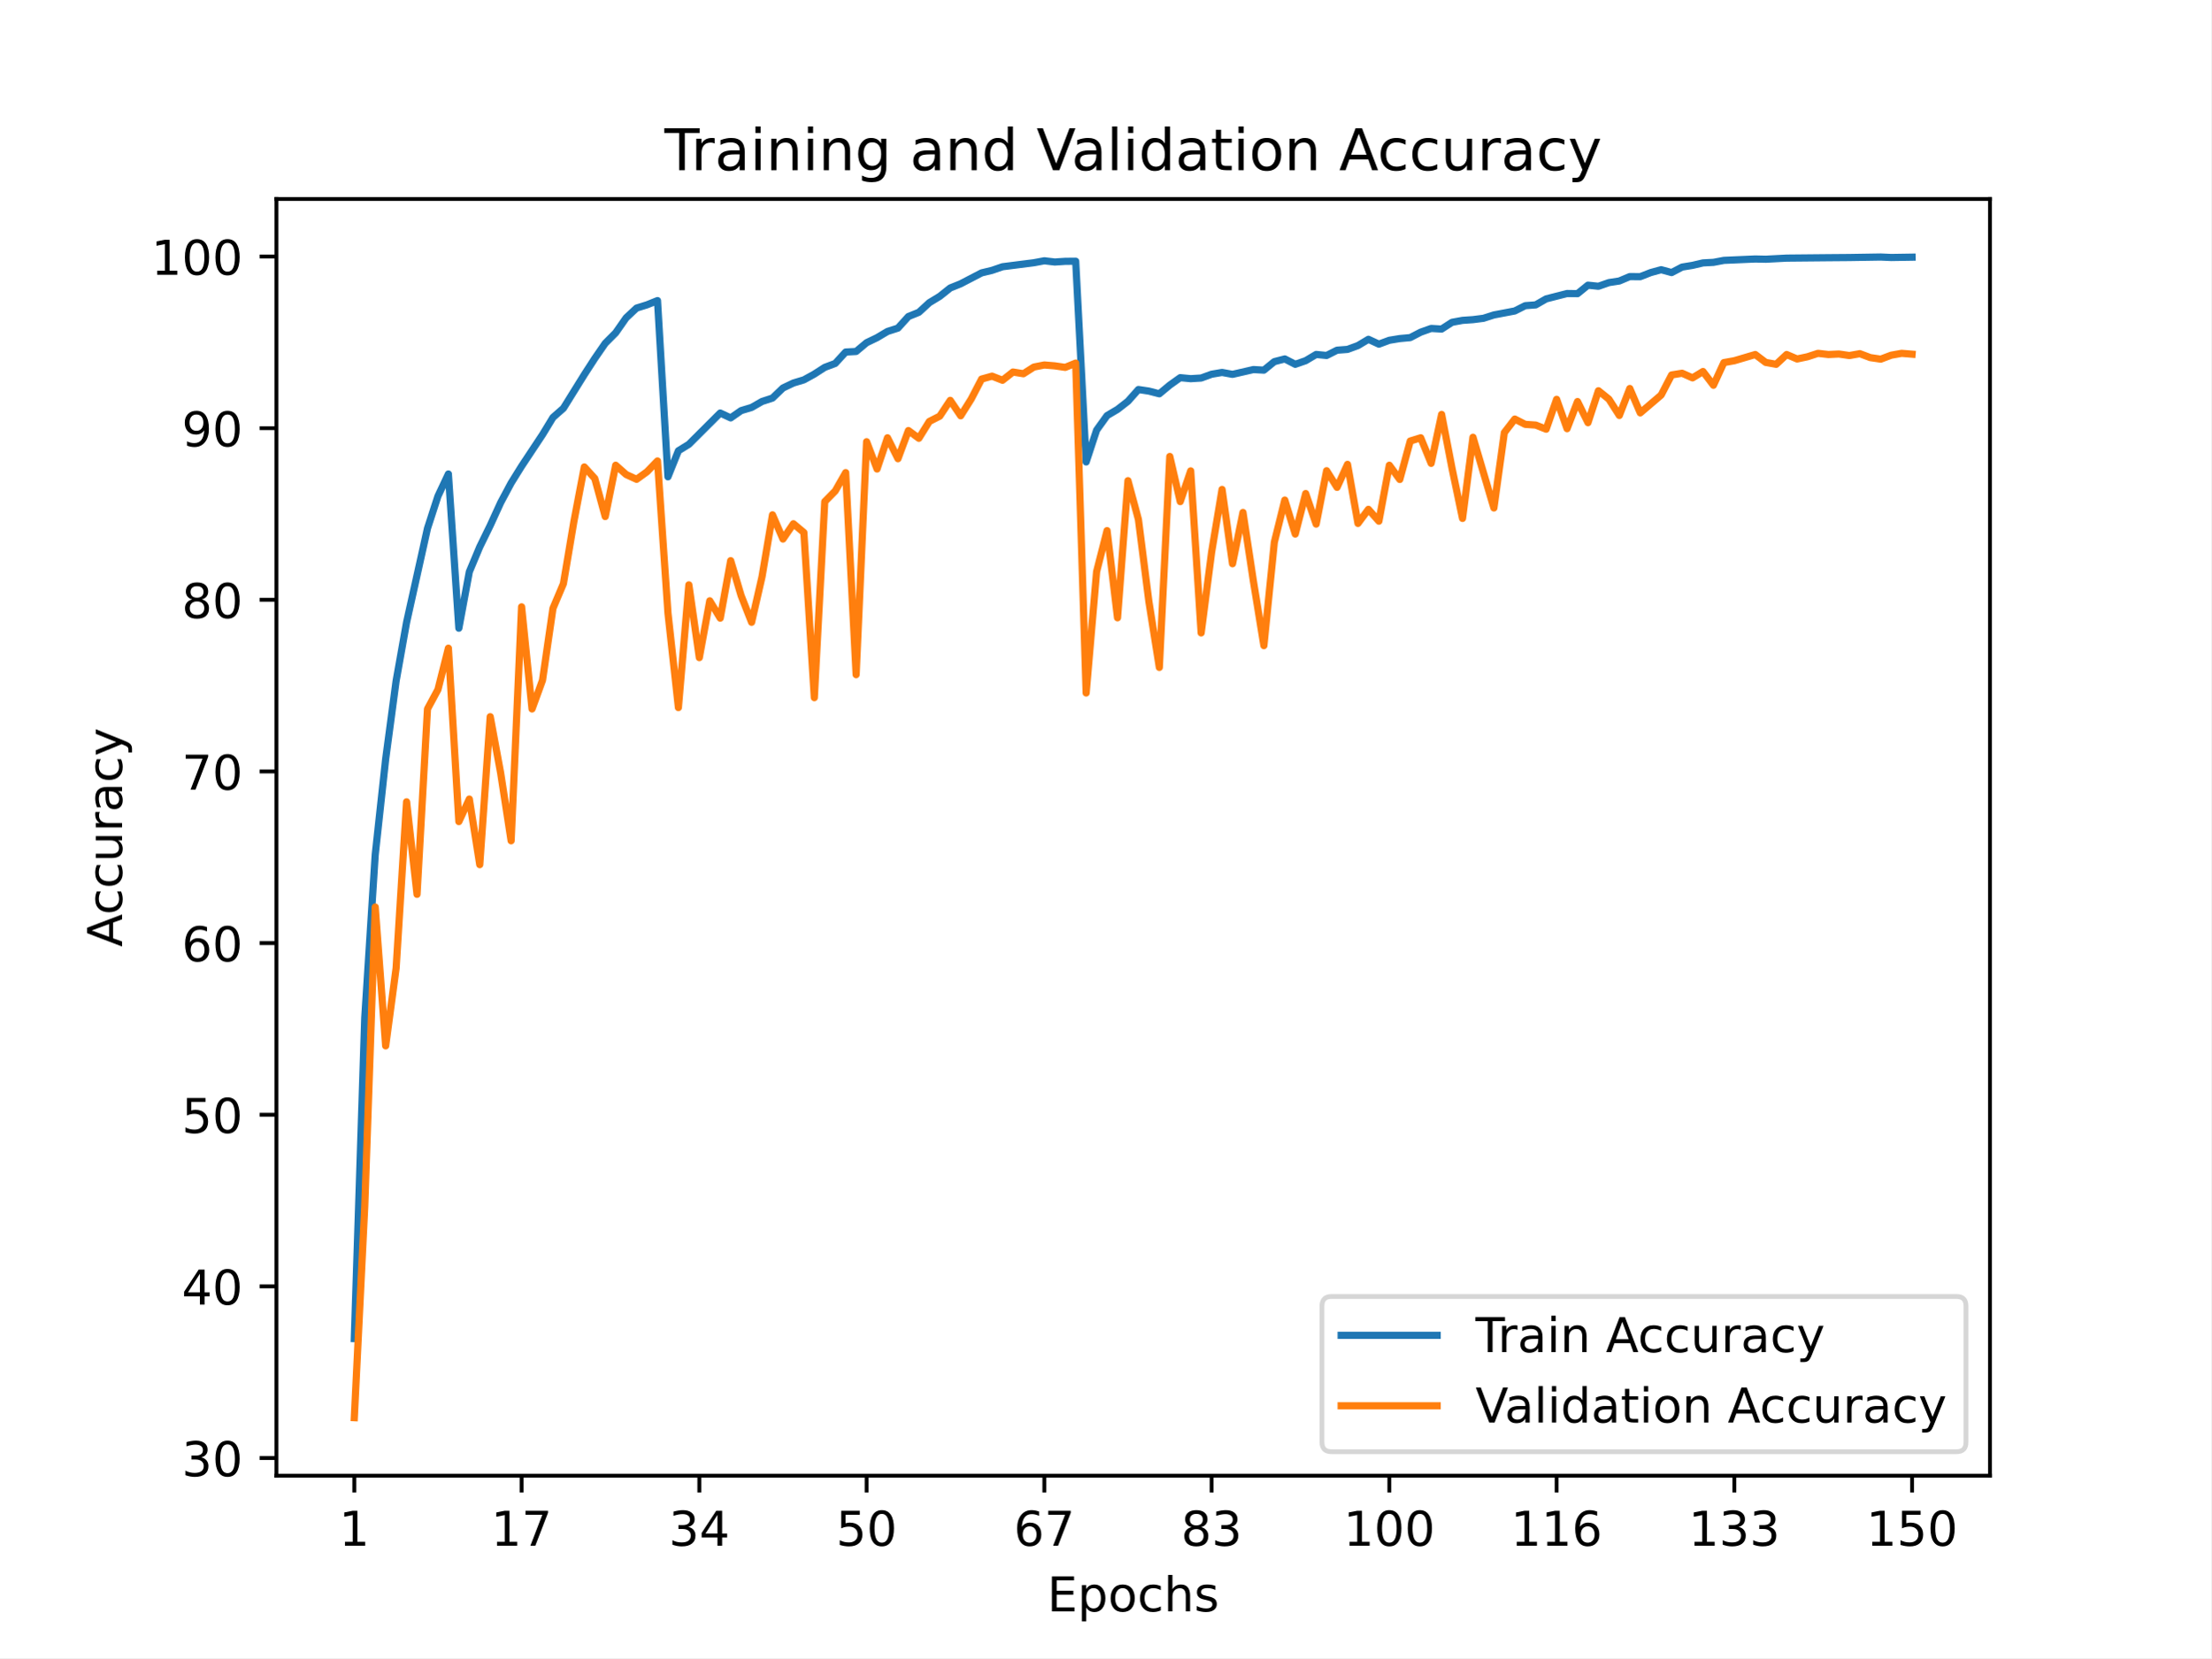
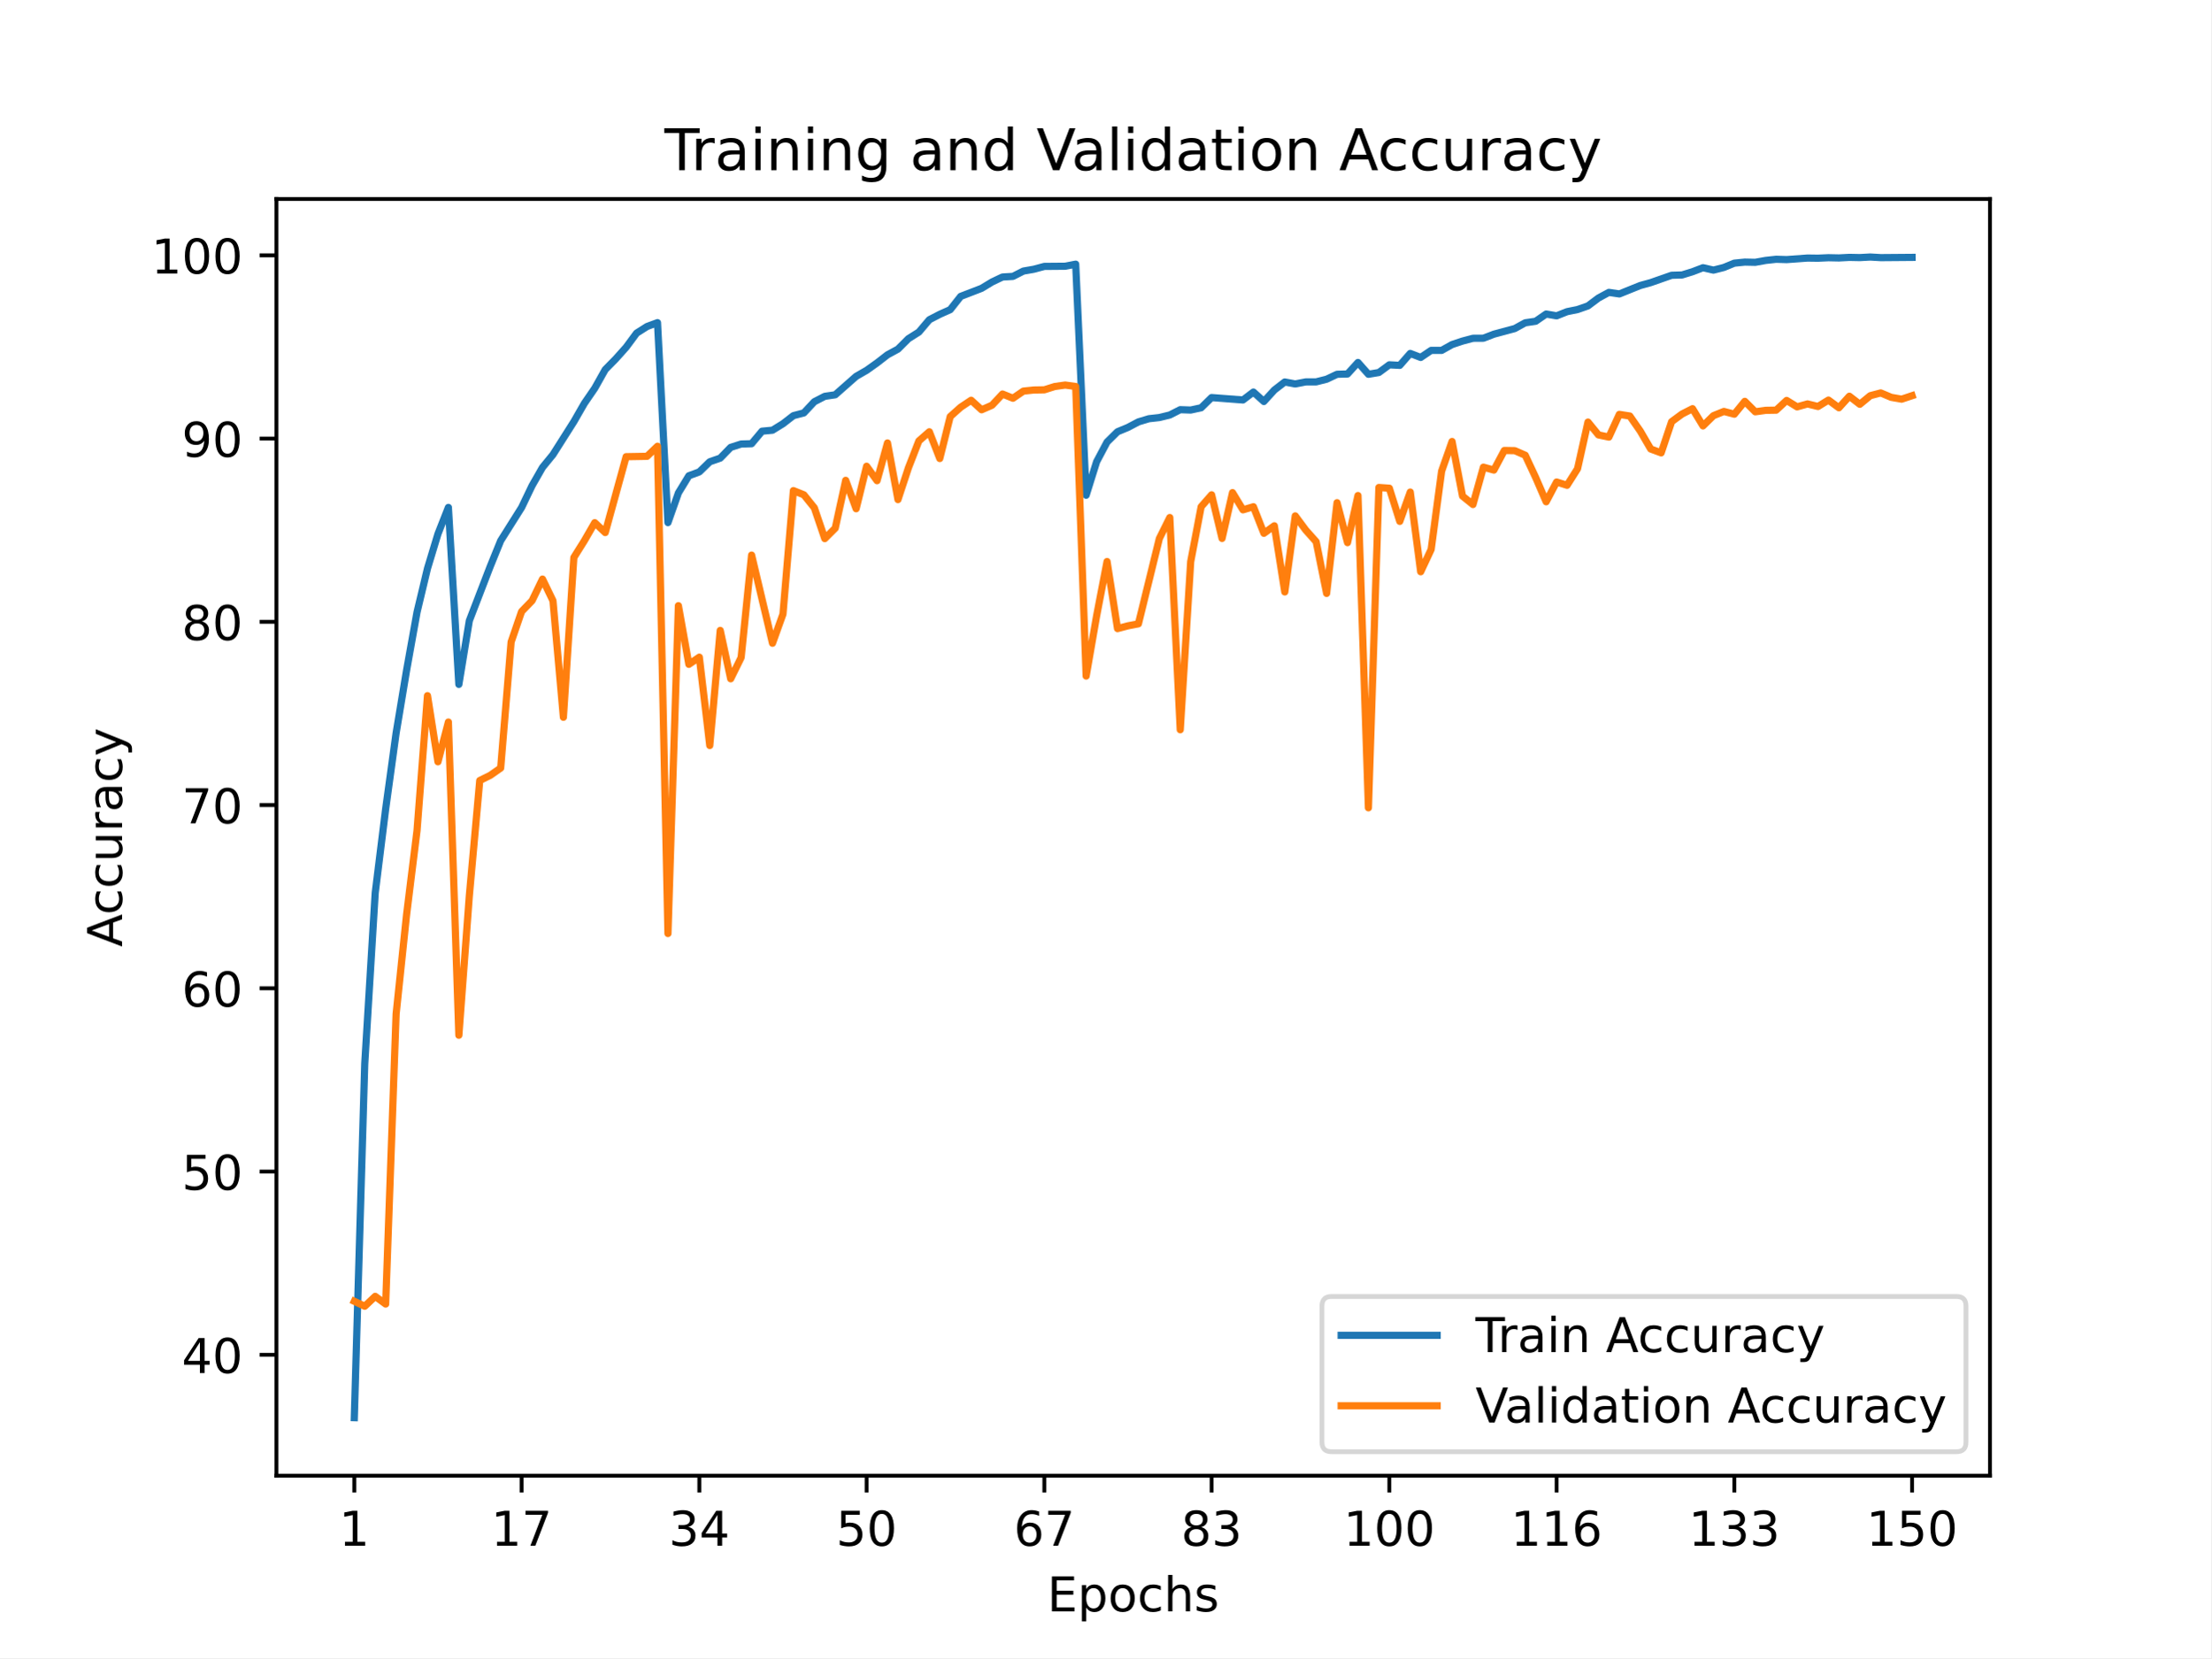
<svg xmlns="http://www.w3.org/2000/svg" xmlns:xlink="http://www.w3.org/1999/xlink" height="345.6pt" version="1.1" viewBox="0 0 460.8 345.6" width="460.8pt">
  <defs>
    <style type="text/css">*{stroke-linecap:butt;stroke-linejoin:round;}</style>
  </defs>
  <g id="figure_1">
    <g id="patch_1">
      <path d="M 0 345.6  L 460.8 345.6  L 460.8 0  L 0 0  z " style="fill:#ffffff;" />
    </g>
    <g id="axes_1">
      <g id="patch_2">
        <path d="M 57.6 307.584  L 414.72 307.584  L 414.72 41.472  L 57.6 41.472  z " style="fill:#ffffff;" />
      </g>
      <g id="matplotlib.axis_1">
        <g id="xtick_1">
          <g id="line2d_1">
            <defs>
-               <path d="M 0 0  L 0 3.5  " id="m9e049eb7f6" style="stroke:#000000;stroke-width:0.8;" />
+               <path d="M 0 0  L 0 3.5  " id="m88d2467194" style="stroke:#000000;stroke-width:0.8;" />
            </defs>
            <g>
-               <use style="stroke:#000000;stroke-width:0.8;" x="73.833" xlink:href="#m9e049eb7f6" y="307.584" />
+               <use style="stroke:#000000;stroke-width:0.8;" x="73.833" xlink:href="#m88d2467194" y="307.584" />
            </g>
          </g>
          <g id="text_1">
            <g transform="translate(70.65148 322.1824)scale(0.1 -0.1)">
              <defs>
                <path d="M 794 531  L 1825 531  L 1825 4091  L 703 3866  L 703 4441  L 1819 4666  L 2450 4666  L 2450 531  L 3481 531  L 3481 0  L 794 0  L 794 531  z " id="DejaVuSans-31" transform="scale(0.015625)" />
              </defs>
              <use xlink:href="#DejaVuSans-31" />
            </g>
          </g>
        </g>
        <g id="xtick_2">
          <g id="line2d_2">
            <g>
-               <use style="stroke:#000000;stroke-width:0.8;" x="108.695" xlink:href="#m9e049eb7f6" y="307.584" />
+               <use style="stroke:#000000;stroke-width:0.8;" x="108.695" xlink:href="#m88d2467194" y="307.584" />
            </g>
          </g>
          <g id="text_2">
            <g transform="translate(102.3325 322.1824)scale(0.1 -0.1)">
              <defs>
                <path d="M 525 4666  L 3525 4666  L 3525 4397  L 1831 0  L 1172 0  L 2766 4134  L 525 4134  L 525 4666  z " id="DejaVuSans-37" transform="scale(0.015625)" />
              </defs>
              <use xlink:href="#DejaVuSans-31" />
              <use x="63.623" xlink:href="#DejaVuSans-37" />
            </g>
          </g>
        </g>
        <g id="xtick_3">
          <g id="line2d_3">
            <g>
-               <use style="stroke:#000000;stroke-width:0.8;" x="145.736" xlink:href="#m9e049eb7f6" y="307.584" />
+               <use style="stroke:#000000;stroke-width:0.8;" x="145.736" xlink:href="#m88d2467194" y="307.584" />
            </g>
          </g>
          <g id="text_3">
            <g transform="translate(139.3736 322.1824)scale(0.1 -0.1)">
              <defs>
                <path d="M 2597 2516  Q 3050 2419 3304 2112  Q 3559 1806 3559 1356  Q 3559 666 3084 287  Q 2609 -91 1734 -91  Q 1441 -91 1130 -33  Q 819 25 488 141  L 488 750  Q 750 597 1062 519  Q 1375 441 1716 441  Q 2309 441 2620 675  Q 2931 909 2931 1356  Q 2931 1769 2642 2001  Q 2353 2234 1838 2234  L 1294 2234  L 1294 2753  L 1863 2753  Q 2328 2753 2575 2939  Q 2822 3125 2822 3475  Q 2822 3834 2567 4026  Q 2313 4219 1838 4219  Q 1578 4219 1281 4162  Q 984 4106 628 3988  L 628 4550  Q 988 4650 1302 4700  Q 1616 4750 1894 4750  Q 2613 4750 3031 4423  Q 3450 4097 3450 3541  Q 3450 3153 3228 2886  Q 3006 2619 2597 2516  z " id="DejaVuSans-33" transform="scale(0.015625)" />
                <path d="M 2419 4116  L 825 1625  L 2419 1625  L 2419 4116  z M 2253 4666  L 3047 4666  L 3047 1625  L 3713 1625  L 3713 1100  L 3047 1100  L 3047 0  L 2419 0  L 2419 1100  L 313 1100  L 313 1709  L 2253 4666  z " id="DejaVuSans-34" transform="scale(0.015625)" />
              </defs>
              <use xlink:href="#DejaVuSans-33" />
              <use x="63.623" xlink:href="#DejaVuSans-34" />
            </g>
          </g>
        </g>
        <g id="xtick_4">
          <g id="line2d_4">
            <g>
-               <use style="stroke:#000000;stroke-width:0.8;" x="180.598" xlink:href="#m9e049eb7f6" y="307.584" />
+               <use style="stroke:#000000;stroke-width:0.8;" x="180.598" xlink:href="#m88d2467194" y="307.584" />
            </g>
          </g>
          <g id="text_4">
            <g transform="translate(174.2358 322.1824)scale(0.1 -0.1)">
              <defs>
                <path d="M 691 4666  L 3169 4666  L 3169 4134  L 1269 4134  L 1269 2991  Q 1406 3038 1543 3061  Q 1681 3084 1819 3084  Q 2600 3084 3056 2656  Q 3513 2228 3513 1497  Q 3513 744 3044 326  Q 2575 -91 1722 -91  Q 1428 -91 1123 -41  Q 819 9 494 109  L 494 744  Q 775 591 1075 516  Q 1375 441 1709 441  Q 2250 441 2565 725  Q 2881 1009 2881 1497  Q 2881 1984 2565 2268  Q 2250 2553 1709 2553  Q 1456 2553 1204 2497  Q 953 2441 691 2322  L 691 4666  z " id="DejaVuSans-35" transform="scale(0.015625)" />
                <path d="M 2034 4250  Q 1547 4250 1301 3770  Q 1056 3291 1056 2328  Q 1056 1369 1301 889  Q 1547 409 2034 409  Q 2525 409 2770 889  Q 3016 1369 3016 2328  Q 3016 3291 2770 3770  Q 2525 4250 2034 4250  z M 2034 4750  Q 2819 4750 3233 4129  Q 3647 3509 3647 2328  Q 3647 1150 3233 529  Q 2819 -91 2034 -91  Q 1250 -91 836 529  Q 422 1150 422 2328  Q 422 3509 836 4129  Q 1250 4750 2034 4750  z " id="DejaVuSans-30" transform="scale(0.015625)" />
              </defs>
              <use xlink:href="#DejaVuSans-35" />
              <use x="63.623" xlink:href="#DejaVuSans-30" />
            </g>
          </g>
        </g>
        <g id="xtick_5">
          <g id="line2d_5">
            <g>
-               <use style="stroke:#000000;stroke-width:0.8;" x="217.639" xlink:href="#m9e049eb7f6" y="307.584" />
+               <use style="stroke:#000000;stroke-width:0.8;" x="217.639" xlink:href="#m88d2467194" y="307.584" />
            </g>
          </g>
          <g id="text_5">
            <g transform="translate(211.2769 322.1824)scale(0.1 -0.1)">
              <defs>
                <path d="M 2113 2584  Q 1688 2584 1439 2293  Q 1191 2003 1191 1497  Q 1191 994 1439 701  Q 1688 409 2113 409  Q 2538 409 2786 701  Q 3034 994 3034 1497  Q 3034 2003 2786 2293  Q 2538 2584 2113 2584  z M 3366 4563  L 3366 3988  Q 3128 4100 2886 4159  Q 2644 4219 2406 4219  Q 1781 4219 1451 3797  Q 1122 3375 1075 2522  Q 1259 2794 1537 2939  Q 1816 3084 2150 3084  Q 2853 3084 3261 2657  Q 3669 2231 3669 1497  Q 3669 778 3244 343  Q 2819 -91 2113 -91  Q 1303 -91 875 529  Q 447 1150 447 2328  Q 447 3434 972 4092  Q 1497 4750 2381 4750  Q 2619 4750 2861 4703  Q 3103 4656 3366 4563  z " id="DejaVuSans-36" transform="scale(0.015625)" />
              </defs>
              <use xlink:href="#DejaVuSans-36" />
              <use x="63.623" xlink:href="#DejaVuSans-37" />
            </g>
          </g>
        </g>
        <g id="xtick_6">
          <g id="line2d_6">
            <g>
-               <use style="stroke:#000000;stroke-width:0.8;" x="252.502" xlink:href="#m9e049eb7f6" y="307.584" />
+               <use style="stroke:#000000;stroke-width:0.8;" x="252.502" xlink:href="#m88d2467194" y="307.584" />
            </g>
          </g>
          <g id="text_6">
            <g transform="translate(246.1392 322.1824)scale(0.1 -0.1)">
              <defs>
                <path d="M 2034 2216  Q 1584 2216 1326 1975  Q 1069 1734 1069 1313  Q 1069 891 1326 650  Q 1584 409 2034 409  Q 2484 409 2743 651  Q 3003 894 3003 1313  Q 3003 1734 2745 1975  Q 2488 2216 2034 2216  z M 1403 2484  Q 997 2584 770 2862  Q 544 3141 544 3541  Q 544 4100 942 4425  Q 1341 4750 2034 4750  Q 2731 4750 3128 4425  Q 3525 4100 3525 3541  Q 3525 3141 3298 2862  Q 3072 2584 2669 2484  Q 3125 2378 3379 2068  Q 3634 1759 3634 1313  Q 3634 634 3220 271  Q 2806 -91 2034 -91  Q 1263 -91 848 271  Q 434 634 434 1313  Q 434 1759 690 2068  Q 947 2378 1403 2484  z M 1172 3481  Q 1172 3119 1398 2916  Q 1625 2713 2034 2713  Q 2441 2713 2670 2916  Q 2900 3119 2900 3481  Q 2900 3844 2670 4047  Q 2441 4250 2034 4250  Q 1625 4250 1398 4047  Q 1172 3844 1172 3481  z " id="DejaVuSans-38" transform="scale(0.015625)" />
              </defs>
              <use xlink:href="#DejaVuSans-38" />
              <use x="63.623" xlink:href="#DejaVuSans-33" />
            </g>
          </g>
        </g>
        <g id="xtick_7">
          <g id="line2d_7">
            <g>
-               <use style="stroke:#000000;stroke-width:0.8;" x="289.543" xlink:href="#m9e049eb7f6" y="307.584" />
+               <use style="stroke:#000000;stroke-width:0.8;" x="289.543" xlink:href="#m88d2467194" y="307.584" />
            </g>
          </g>
          <g id="text_7">
            <g transform="translate(279.999 322.1824)scale(0.1 -0.1)">
              <use xlink:href="#DejaVuSans-31" />
              <use x="63.623" xlink:href="#DejaVuSans-30" />
              <use x="127.246" xlink:href="#DejaVuSans-30" />
            </g>
          </g>
        </g>
        <g id="xtick_8">
          <g id="line2d_8">
            <g>
-               <use style="stroke:#000000;stroke-width:0.8;" x="324.405" xlink:href="#m9e049eb7f6" y="307.584" />
+               <use style="stroke:#000000;stroke-width:0.8;" x="324.405" xlink:href="#m88d2467194" y="307.584" />
            </g>
          </g>
          <g id="text_8">
            <g transform="translate(314.8613 322.1824)scale(0.1 -0.1)">
              <use xlink:href="#DejaVuSans-31" />
              <use x="63.623" xlink:href="#DejaVuSans-31" />
              <use x="127.246" xlink:href="#DejaVuSans-36" />
            </g>
          </g>
        </g>
        <g id="xtick_9">
          <g id="line2d_9">
            <g>
-               <use style="stroke:#000000;stroke-width:0.8;" x="361.446" xlink:href="#m9e049eb7f6" y="307.584" />
+               <use style="stroke:#000000;stroke-width:0.8;" x="361.446" xlink:href="#m88d2467194" y="307.584" />
            </g>
          </g>
          <g id="text_9">
            <g transform="translate(351.9024 322.1824)scale(0.1 -0.1)">
              <use xlink:href="#DejaVuSans-31" />
              <use x="63.623" xlink:href="#DejaVuSans-33" />
              <use x="127.246" xlink:href="#DejaVuSans-33" />
            </g>
          </g>
        </g>
        <g id="xtick_10">
          <g id="line2d_10">
            <g>
-               <use style="stroke:#000000;stroke-width:0.8;" x="398.487" xlink:href="#m9e049eb7f6" y="307.584" />
+               <use style="stroke:#000000;stroke-width:0.8;" x="398.487" xlink:href="#m88d2467194" y="307.584" />
            </g>
          </g>
          <g id="text_10">
            <g transform="translate(388.9435 322.1824)scale(0.1 -0.1)">
              <use xlink:href="#DejaVuSans-31" />
              <use x="63.623" xlink:href="#DejaVuSans-35" />
              <use x="127.246" xlink:href="#DejaVuSans-30" />
            </g>
          </g>
        </g>
        <g id="text_11">
          <g transform="translate(218.2444 335.8606)scale(0.1 -0.1)">
            <defs>
              <path d="M 628 4666  L 3578 4666  L 3578 4134  L 1259 4134  L 1259 2753  L 3481 2753  L 3481 2222  L 1259 2222  L 1259 531  L 3634 531  L 3634 0  L 628 0  L 628 4666  z " id="DejaVuSans-45" transform="scale(0.015625)" />
              <path d="M 1159 525  L 1159 -1331  L 581 -1331  L 581 3500  L 1159 3500  L 1159 2969  Q 1341 3281 1617 3432  Q 1894 3584 2278 3584  Q 2916 3584 3314 3078  Q 3713 2572 3713 1747  Q 3713 922 3314 415  Q 2916 -91 2278 -91  Q 1894 -91 1617 61  Q 1341 213 1159 525  z M 3116 1747  Q 3116 2381 2855 2742  Q 2594 3103 2138 3103  Q 1681 3103 1420 2742  Q 1159 2381 1159 1747  Q 1159 1113 1420 752  Q 1681 391 2138 391  Q 2594 391 2855 752  Q 3116 1113 3116 1747  z " id="DejaVuSans-70" transform="scale(0.015625)" />
              <path d="M 1959 3097  Q 1497 3097 1228 2736  Q 959 2375 959 1747  Q 959 1119 1226 758  Q 1494 397 1959 397  Q 2419 397 2687 759  Q 2956 1122 2956 1747  Q 2956 2369 2687 2733  Q 2419 3097 1959 3097  z M 1959 3584  Q 2709 3584 3137 3096  Q 3566 2609 3566 1747  Q 3566 888 3137 398  Q 2709 -91 1959 -91  Q 1206 -91 779 398  Q 353 888 353 1747  Q 353 2609 779 3096  Q 1206 3584 1959 3584  z " id="DejaVuSans-6f" transform="scale(0.015625)" />
              <path d="M 3122 3366  L 3122 2828  Q 2878 2963 2633 3030  Q 2388 3097 2138 3097  Q 1578 3097 1268 2742  Q 959 2388 959 1747  Q 959 1106 1268 751  Q 1578 397 2138 397  Q 2388 397 2633 464  Q 2878 531 3122 666  L 3122 134  Q 2881 22 2623 -34  Q 2366 -91 2075 -91  Q 1284 -91 818 406  Q 353 903 353 1747  Q 353 2603 823 3093  Q 1294 3584 2113 3584  Q 2378 3584 2631 3529  Q 2884 3475 3122 3366  z " id="DejaVuSans-63" transform="scale(0.015625)" />
              <path d="M 3513 2113  L 3513 0  L 2938 0  L 2938 2094  Q 2938 2591 2744 2837  Q 2550 3084 2163 3084  Q 1697 3084 1428 2787  Q 1159 2491 1159 1978  L 1159 0  L 581 0  L 581 4863  L 1159 4863  L 1159 2956  Q 1366 3272 1645 3428  Q 1925 3584 2291 3584  Q 2894 3584 3203 3211  Q 3513 2838 3513 2113  z " id="DejaVuSans-68" transform="scale(0.015625)" />
              <path d="M 2834 3397  L 2834 2853  Q 2591 2978 2328 3040  Q 2066 3103 1784 3103  Q 1356 3103 1142 2972  Q 928 2841 928 2578  Q 928 2378 1081 2264  Q 1234 2150 1697 2047  L 1894 2003  Q 2506 1872 2764 1633  Q 3022 1394 3022 966  Q 3022 478 2636 193  Q 2250 -91 1575 -91  Q 1294 -91 989 -36  Q 684 19 347 128  L 347 722  Q 666 556 975 473  Q 1284 391 1588 391  Q 1994 391 2212 530  Q 2431 669 2431 922  Q 2431 1156 2273 1281  Q 2116 1406 1581 1522  L 1381 1569  Q 847 1681 609 1914  Q 372 2147 372 2553  Q 372 3047 722 3315  Q 1072 3584 1716 3584  Q 2034 3584 2315 3537  Q 2597 3491 2834 3397  z " id="DejaVuSans-73" transform="scale(0.015625)" />
            </defs>
            <use xlink:href="#DejaVuSans-45" />
            <use x="63.184" xlink:href="#DejaVuSans-70" />
            <use x="126.66" xlink:href="#DejaVuSans-6f" />
            <use x="187.842" xlink:href="#DejaVuSans-63" />
            <use x="242.822" xlink:href="#DejaVuSans-68" />
            <use x="306.201" xlink:href="#DejaVuSans-73" />
          </g>
        </g>
      </g>
      <g id="matplotlib.axis_2">
        <g id="ytick_1">
          <g id="line2d_11">
            <defs>
-               <path d="M 0 0  L -3.5 0  " id="m54f99edd2b" style="stroke:#000000;stroke-width:0.8;" />
+               <path d="M 0 0  L -3.5 0  " id="m0a72d7c6e8" style="stroke:#000000;stroke-width:0.8;" />
            </defs>
            <g>
-               <use style="stroke:#000000;stroke-width:0.8;" x="57.6" xlink:href="#m54f99edd2b" y="303.895" />
+               <use style="stroke:#000000;stroke-width:0.8;" x="57.6" xlink:href="#m0a72d7c6e8" y="282.387" />
            </g>
          </g>
          <g id="text_12">
-             <g transform="translate(37.875 307.6947)scale(0.1 -0.1)">
-               <use xlink:href="#DejaVuSans-33" />
+             <g transform="translate(37.875 286.1859)scale(0.1 -0.1)">
+               <use xlink:href="#DejaVuSans-34" />
              <use x="63.623" xlink:href="#DejaVuSans-30" />
            </g>
          </g>
        </g>
        <g id="ytick_2">
          <g id="line2d_12">
            <g>
-               <use style="stroke:#000000;stroke-width:0.8;" x="57.6" xlink:href="#m54f99edd2b" y="268.119" />
+               <use style="stroke:#000000;stroke-width:0.8;" x="57.6" xlink:href="#m0a72d7c6e8" y="244.19" />
            </g>
          </g>
          <g id="text_13">
-             <g transform="translate(37.875 271.9183)scale(0.1 -0.1)">
-               <use xlink:href="#DejaVuSans-34" />
+             <g transform="translate(37.875 247.9896)scale(0.1 -0.1)">
+               <use xlink:href="#DejaVuSans-35" />
              <use x="63.623" xlink:href="#DejaVuSans-30" />
            </g>
          </g>
        </g>
        <g id="ytick_3">
          <g id="line2d_13">
            <g>
-               <use style="stroke:#000000;stroke-width:0.8;" x="57.6" xlink:href="#m54f99edd2b" y="232.343" />
+               <use style="stroke:#000000;stroke-width:0.8;" x="57.6" xlink:href="#m0a72d7c6e8" y="205.994" />
            </g>
          </g>
          <g id="text_14">
-             <g transform="translate(37.875 236.1419)scale(0.1 -0.1)">
-               <use xlink:href="#DejaVuSans-35" />
+             <g transform="translate(37.875 209.7933)scale(0.1 -0.1)">
+               <use xlink:href="#DejaVuSans-36" />
              <use x="63.623" xlink:href="#DejaVuSans-30" />
            </g>
          </g>
        </g>
        <g id="ytick_4">
          <g id="line2d_14">
            <g>
-               <use style="stroke:#000000;stroke-width:0.8;" x="57.6" xlink:href="#m54f99edd2b" y="196.566" />
+               <use style="stroke:#000000;stroke-width:0.8;" x="57.6" xlink:href="#m0a72d7c6e8" y="167.798" />
            </g>
          </g>
          <g id="text_15">
-             <g transform="translate(37.875 200.3655)scale(0.1 -0.1)">
-               <use xlink:href="#DejaVuSans-36" />
+             <g transform="translate(37.875 171.597)scale(0.1 -0.1)">
+               <use xlink:href="#DejaVuSans-37" />
              <use x="63.623" xlink:href="#DejaVuSans-30" />
            </g>
          </g>
        </g>
        <g id="ytick_5">
          <g id="line2d_15">
            <g>
-               <use style="stroke:#000000;stroke-width:0.8;" x="57.6" xlink:href="#m54f99edd2b" y="160.79" />
+               <use style="stroke:#000000;stroke-width:0.8;" x="57.6" xlink:href="#m0a72d7c6e8" y="129.602" />
            </g>
          </g>
          <g id="text_16">
-             <g transform="translate(37.875 164.5891)scale(0.1 -0.1)">
-               <use xlink:href="#DejaVuSans-37" />
+             <g transform="translate(37.875 133.4007)scale(0.1 -0.1)">
+               <use xlink:href="#DejaVuSans-38" />
              <use x="63.623" xlink:href="#DejaVuSans-30" />
            </g>
          </g>
        </g>
        <g id="ytick_6">
          <g id="line2d_16">
            <g>
-               <use style="stroke:#000000;stroke-width:0.8;" x="57.6" xlink:href="#m54f99edd2b" y="125.013" />
+               <use style="stroke:#000000;stroke-width:0.8;" x="57.6" xlink:href="#m0a72d7c6e8" y="91.405" />
            </g>
          </g>
          <g id="text_17">
-             <g transform="translate(37.875 128.8127)scale(0.1 -0.1)">
-               <use xlink:href="#DejaVuSans-38" />
+             <g transform="translate(37.875 95.20446)scale(0.1 -0.1)">
+               <defs>
+                 <path d="M 703 97  L 703 672  Q 941 559 1184 500  Q 1428 441 1663 441  Q 2288 441 2617 861  Q 2947 1281 2994 2138  Q 2813 1869 2534 1725  Q 2256 1581 1919 1581  Q 1219 1581 811 2004  Q 403 2428 403 3163  Q 403 3881 828 4315  Q 1253 4750 1959 4750  Q 2769 4750 3195 4129  Q 3622 3509 3622 2328  Q 3622 1225 3098 567  Q 2575 -91 1691 -91  Q 1453 -91 1209 -44  Q 966 3 703 97  z M 1959 2075  Q 2384 2075 2632 2365  Q 2881 2656 2881 3163  Q 2881 3666 2632 3958  Q 2384 4250 1959 4250  Q 1534 4250 1286 3958  Q 1038 3666 1038 3163  Q 1038 2656 1286 2365  Q 1534 2075 1959 2075  z " id="DejaVuSans-39" transform="scale(0.015625)" />
+               </defs>
+               <use xlink:href="#DejaVuSans-39" />
              <use x="63.623" xlink:href="#DejaVuSans-30" />
            </g>
          </g>
        </g>
        <g id="ytick_7">
          <g id="line2d_17">
            <g>
-               <use style="stroke:#000000;stroke-width:0.8;" x="57.6" xlink:href="#m54f99edd2b" y="89.237" />
+               <use style="stroke:#000000;stroke-width:0.8;" x="57.6" xlink:href="#m0a72d7c6e8" y="53.209" />
            </g>
          </g>
          <g id="text_18">
-             <g transform="translate(37.875 93.03629)scale(0.1 -0.1)">
-               <defs>
-                 <path d="M 703 97  L 703 672  Q 941 559 1184 500  Q 1428 441 1663 441  Q 2288 441 2617 861  Q 2947 1281 2994 2138  Q 2813 1869 2534 1725  Q 2256 1581 1919 1581  Q 1219 1581 811 2004  Q 403 2428 403 3163  Q 403 3881 828 4315  Q 1253 4750 1959 4750  Q 2769 4750 3195 4129  Q 3622 3509 3622 2328  Q 3622 1225 3098 567  Q 2575 -91 1691 -91  Q 1453 -91 1209 -44  Q 966 3 703 97  z M 1959 2075  Q 2384 2075 2632 2365  Q 2881 2656 2881 3163  Q 2881 3666 2632 3958  Q 2384 4250 1959 4250  Q 1534 4250 1286 3958  Q 1038 3666 1038 3163  Q 1038 2656 1286 2365  Q 1534 2075 1959 2075  z " id="DejaVuSans-39" transform="scale(0.015625)" />
-               </defs>
-               <use xlink:href="#DejaVuSans-39" />
-               <use x="63.623" xlink:href="#DejaVuSans-30" />
-             </g>
-           </g>
-         </g>
-         <g id="ytick_8">
-           <g id="line2d_18">
-             <g>
-               <use style="stroke:#000000;stroke-width:0.8;" x="57.6" xlink:href="#m54f99edd2b" y="53.461" />
-             </g>
-           </g>
-           <g id="text_19">
-             <g transform="translate(31.5125 57.25989)scale(0.1 -0.1)">
+             <g transform="translate(31.5125 57.00817)scale(0.1 -0.1)">
              <use xlink:href="#DejaVuSans-31" />
              <use x="63.623" xlink:href="#DejaVuSans-30" />
              <use x="127.246" xlink:href="#DejaVuSans-30" />
            </g>
          </g>
        </g>
-         <g id="text_20">
+         <g id="text_19">
          <g transform="translate(25.43281 197.3561)rotate(-90)scale(0.1 -0.1)">
            <defs>
              <path d="M 2188 4044  L 1331 1722  L 3047 1722  L 2188 4044  z M 1831 4666  L 2547 4666  L 4325 0  L 3669 0  L 3244 1197  L 1141 1197  L 716 0  L 50 0  L 1831 4666  z " id="DejaVuSans-41" transform="scale(0.015625)" />
              <path d="M 544 1381  L 544 3500  L 1119 3500  L 1119 1403  Q 1119 906 1312 657  Q 1506 409 1894 409  Q 2359 409 2629 706  Q 2900 1003 2900 1516  L 2900 3500  L 3475 3500  L 3475 0  L 2900 0  L 2900 538  Q 2691 219 2414 64  Q 2138 -91 1772 -91  Q 1169 -91 856 284  Q 544 659 544 1381  z M 1991 3584  L 1991 3584  z " id="DejaVuSans-75" transform="scale(0.015625)" />
              <path d="M 2631 2963  Q 2534 3019 2420 3045  Q 2306 3072 2169 3072  Q 1681 3072 1420 2755  Q 1159 2438 1159 1844  L 1159 0  L 581 0  L 581 3500  L 1159 3500  L 1159 2956  Q 1341 3275 1631 3429  Q 1922 3584 2338 3584  Q 2397 3584 2469 3576  Q 2541 3569 2628 3553  L 2631 2963  z " id="DejaVuSans-72" transform="scale(0.015625)" />
              <path d="M 2194 1759  Q 1497 1759 1228 1600  Q 959 1441 959 1056  Q 959 750 1161 570  Q 1363 391 1709 391  Q 2188 391 2477 730  Q 2766 1069 2766 1631  L 2766 1759  L 2194 1759  z M 3341 1997  L 3341 0  L 2766 0  L 2766 531  Q 2569 213 2275 61  Q 1981 -91 1556 -91  Q 1019 -91 701 211  Q 384 513 384 1019  Q 384 1609 779 1909  Q 1175 2209 1959 2209  L 2766 2209  L 2766 2266  Q 2766 2663 2505 2880  Q 2244 3097 1772 3097  Q 1472 3097 1187 3025  Q 903 2953 641 2809  L 641 3341  Q 956 3463 1253 3523  Q 1550 3584 1831 3584  Q 2591 3584 2966 3190  Q 3341 2797 3341 1997  z " id="DejaVuSans-61" transform="scale(0.015625)" />
              <path d="M 2059 -325  Q 1816 -950 1584 -1140  Q 1353 -1331 966 -1331  L 506 -1331  L 506 -850  L 844 -850  Q 1081 -850 1212 -737  Q 1344 -625 1503 -206  L 1606 56  L 191 3500  L 800 3500  L 1894 763  L 2988 3500  L 3597 3500  L 2059 -325  z " id="DejaVuSans-79" transform="scale(0.015625)" />
            </defs>
            <use xlink:href="#DejaVuSans-41" />
            <use x="66.658" xlink:href="#DejaVuSans-63" />
            <use x="121.639" xlink:href="#DejaVuSans-63" />
            <use x="176.619" xlink:href="#DejaVuSans-75" />
            <use x="239.998" xlink:href="#DejaVuSans-72" />
            <use x="281.111" xlink:href="#DejaVuSans-61" />
            <use x="342.391" xlink:href="#DejaVuSans-63" />
            <use x="397.371" xlink:href="#DejaVuSans-79" />
          </g>
        </g>
      </g>
+       <g id="line2d_18">
+         <path clip-path="url(#pb7877d615f)" d="M 73.833 295.488  L 76.012 221.693  L 78.191 186.086  L 80.369 168.592  L 82.548 152.787  L 84.727 139.708  L 86.906 127.585  L 89.085 118.479  L 91.264 111.29  L 93.443 105.759  L 95.622 142.642  L 97.801 129.38  L 102.158 118.066  L 104.337 112.703  L 108.695 105.782  L 110.874 101.237  L 113.053 97.425  L 115.232 94.759  L 119.589 87.891  L 121.768 84.094  L 123.947 80.917  L 126.126 77.036  L 128.305 74.82  L 130.484 72.383  L 132.663 69.435  L 134.842 68.052  L 137.021 67.242  L 139.199 108.922  L 141.378 102.742  L 143.557 99.159  L 145.736 98.357  L 147.915 96.241  L 150.094 95.485  L 152.273 93.246  L 154.452 92.543  L 156.631 92.475  L 158.809 89.87  L 160.988 89.663  L 163.167 88.319  L 165.346 86.631  L 167.525 86.058  L 169.704 83.728  L 171.883 82.605  L 174.062 82.284  L 178.419 78.441  L 180.598 77.189  L 182.777 75.638  L 184.956 73.95  L 187.135 72.765  L 189.314 70.588  L 191.493 69.213  L 193.672 66.639  L 195.851 65.508  L 198.029 64.538  L 200.208 61.773  L 204.566 60.092  L 206.745 58.77  L 208.924 57.731  L 211.103 57.602  L 213.282 56.494  L 215.461 56.112  L 217.639 55.524  L 221.997 55.485  L 224.176 55.058  L 226.355 103.216  L 228.534 96.241  L 230.713 92.131  L 232.892 89.984  L 235.071 89.083  L 237.249 87.929  L 239.428 87.272  L 241.607 87.028  L 243.786 86.493  L 245.965 85.386  L 248.144 85.462  L 250.323 84.988  L 252.502 82.857  L 259.038 83.361  L 261.217 81.711  L 263.396 83.682  L 265.575 81.291  L 267.754 79.61  L 269.933 80.023  L 272.112 79.595  L 274.291 79.587  L 276.469 79.037  L 278.648 78.006  L 280.827 77.945  L 283.006 75.546  L 285.185 78.006  L 287.364 77.639  L 289.543 76.035  L 291.722 76.15  L 293.901 73.659  L 296.079 74.5  L 298.258 73.025  L 300.437 73.033  L 302.616 71.811  L 304.795 71.085  L 306.974 70.504  L 309.153 70.489  L 311.332 69.649  L 315.689 68.472  L 317.868 67.273  L 320.047 66.952  L 322.226 65.447  L 324.405 65.821  L 326.584 64.958  L 328.763 64.515  L 330.942 63.751  L 333.121 62.116  L 335.299 60.932  L 337.478 61.261  L 341.836 59.504  L 344.015 58.9  L 348.373 57.372  L 350.552 57.304  L 352.731 56.631  L 354.909 55.791  L 357.088 56.295  L 359.267 55.738  L 361.446 54.844  L 363.625 54.622  L 365.804 54.668  L 367.983 54.271  L 370.162 54.034  L 372.341 54.103  L 376.698 53.782  L 378.877 53.812  L 381.056 53.713  L 383.235 53.759  L 385.414 53.644  L 387.593 53.69  L 389.772 53.568  L 391.951 53.698  L 398.487 53.644  L 398.487 53.644  " style="fill:none;stroke:#1f77b4;stroke-linecap:square;stroke-width:1.5;" />
+       </g>
      <g id="line2d_19">
-         <path clip-path="url(#p409e86de86)" d="M 73.833 279.009  L 76.012 212.15  L 78.191 178.141  L 80.369 158.2  L 82.548 141.921  L 84.727 129.707  L 89.085 110.123  L 91.264 103.412  L 93.443 98.789  L 95.622 130.931  L 97.801 119.189  L 99.979 113.98  L 102.158 109.522  L 104.337 104.757  L 106.516 100.678  L 108.695 97.172  L 113.053 90.597  L 115.232 87.012  L 117.411 85.094  L 121.768 78.082  L 123.947 74.712  L 126.126 71.556  L 128.305 69.367  L 130.484 66.247  L 132.663 64.208  L 134.842 63.528  L 137.021 62.648  L 139.199 99.376  L 141.378 93.952  L 143.557 92.607  L 150.094 86.082  L 152.273 87.098  L 154.452 85.581  L 156.631 84.922  L 158.809 83.677  L 160.988 82.962  L 163.167 80.865  L 165.346 79.828  L 167.525 79.17  L 169.704 77.968  L 171.883 76.565  L 174.062 75.749  L 176.241 73.367  L 178.419 73.252  L 180.598 71.428  L 182.777 70.376  L 184.956 69.081  L 187.135 68.379  L 189.314 65.968  L 191.493 65.088  L 193.672 63.085  L 195.851 61.761  L 198.029 60.022  L 200.208 59.142  L 204.566 56.874  L 206.745 56.344  L 208.924 55.593  L 215.461 54.756  L 217.639 54.348  L 219.818 54.606  L 221.997 54.462  L 224.176 54.441  L 226.355 96.285  L 228.534 89.652  L 230.713 86.618  L 232.892 85.33  L 235.071 83.634  L 237.249 81.18  L 239.428 81.509  L 241.607 82.075  L 243.786 80.264  L 245.965 78.712  L 248.144 78.926  L 250.323 78.79  L 252.502 77.996  L 254.681 77.624  L 256.859 78.025  L 261.217 77.023  L 263.396 77.145  L 265.575 75.37  L 267.754 74.805  L 269.933 75.928  L 272.112 75.17  L 274.291 73.875  L 276.469 74.089  L 278.648 72.987  L 280.827 72.823  L 283.006 72.021  L 285.185 70.719  L 287.364 71.728  L 289.543 70.92  L 291.722 70.562  L 293.901 70.361  L 296.079 69.231  L 298.258 68.451  L 300.437 68.58  L 302.616 67.17  L 304.795 66.769  L 306.974 66.619  L 309.153 66.34  L 311.332 65.639  L 315.689 64.809  L 317.868 63.707  L 320.047 63.542  L 322.226 62.29  L 326.584 61.174  L 328.763 61.203  L 330.942 59.435  L 333.121 59.664  L 335.299 58.899  L 337.478 58.562  L 339.657 57.639  L 341.836 57.661  L 344.015 56.809  L 346.194 56.208  L 348.373 56.809  L 350.552 55.664  L 352.731 55.307  L 354.909 54.792  L 357.088 54.677  L 359.267 54.262  L 365.804 53.976  L 367.983 54.026  L 372.341 53.797  L 381.056 53.711  L 385.414 53.675  L 391.951 53.568  L 394.129 53.668  L 398.487 53.597  L 398.487 53.597  " style="fill:none;stroke:#1f77b4;stroke-linecap:square;stroke-width:1.5;" />
-       </g>
-       <g id="line2d_20">
-         <path clip-path="url(#p409e86de86)" d="M 73.833 295.488  L 76.012 251.447  L 78.191 189.053  L 80.369 217.996  L 82.548 201.79  L 84.727 167.122  L 86.906 186.406  L 89.085 147.767  L 91.264 143.725  L 93.443 135.102  L 95.622 171.237  L 97.801 166.55  L 99.979 180.216  L 102.158 149.377  L 104.337 161.148  L 106.516 175.244  L 108.695 126.48  L 110.874 147.767  L 113.053 141.793  L 115.232 126.802  L 117.411 121.65  L 119.589 108.735  L 121.768 97.323  L 123.947 99.72  L 126.126 107.662  L 128.305 96.965  L 130.484 98.897  L 132.663 99.898  L 134.842 98.324  L 137.021 96.07  L 139.199 127.768  L 141.378 147.481  L 143.557 121.901  L 145.736 137.07  L 147.915 125.228  L 150.094 128.842  L 152.273 116.856  L 154.452 124.155  L 156.631 129.7  L 158.809 120.184  L 160.988 107.304  L 163.167 112.349  L 165.346 109.165  L 167.525 110.989  L 169.704 145.406  L 171.883 104.549  L 174.062 102.331  L 176.241 98.503  L 178.419 140.612  L 180.598 92.063  L 182.777 97.752  L 184.956 91.241  L 187.135 95.605  L 189.314 89.738  L 191.493 91.348  L 193.672 87.842  L 195.851 86.733  L 198.029 83.441  L 200.208 86.661  L 202.387 83.191  L 204.566 79.005  L 206.745 78.397  L 208.924 79.255  L 211.103 77.538  L 213.282 77.896  L 215.461 76.501  L 217.639 76.071  L 219.818 76.25  L 221.997 76.572  L 224.176 75.678  L 226.355 144.44  L 228.534 119.146  L 230.713 110.596  L 232.892 128.77  L 235.071 100.185  L 237.249 108.27  L 239.428 125.371  L 241.607 139.109  L 243.786 95.14  L 245.965 104.549  L 248.144 98.145  L 250.323 131.918  L 252.502 115.103  L 254.681 102.009  L 256.859 117.5  L 259.038 106.803  L 261.217 121.15  L 263.396 134.566  L 265.575 113.028  L 267.754 104.227  L 269.933 111.311  L 272.112 102.868  L 274.291 109.236  L 276.469 98.11  L 278.648 101.58  L 280.827 96.786  L 283.006 109.093  L 285.185 106.159  L 287.364 108.628  L 289.543 96.965  L 291.722 99.934  L 293.901 91.92  L 296.079 91.241  L 298.258 96.571  L 300.437 86.375  L 302.616 97.645  L 304.795 108.055  L 306.974 91.133  L 311.332 105.873  L 313.511 90.167  L 315.689 87.341  L 317.868 88.45  L 320.047 88.593  L 322.226 89.452  L 324.405 83.227  L 326.584 89.344  L 328.763 83.692  L 330.942 88.092  L 333.121 81.438  L 335.299 83.191  L 337.478 86.59  L 339.657 80.973  L 341.836 86.053  L 346.194 82.332  L 348.373 78.146  L 350.552 77.789  L 352.731 78.755  L 354.909 77.431  L 357.088 80.293  L 359.267 75.57  L 361.446 75.177  L 365.804 73.889  L 367.983 75.535  L 370.162 75.928  L 372.341 73.889  L 374.519 74.819  L 376.698 74.354  L 378.877 73.639  L 381.056 73.889  L 383.235 73.782  L 385.414 74.104  L 387.593 73.71  L 389.772 74.533  L 391.951 74.855  L 394.129 74.032  L 396.308 73.639  L 398.487 73.817  L 398.487 73.817  " style="fill:none;stroke:#ff7f0e;stroke-linecap:square;stroke-width:1.5;" />
+         <path clip-path="url(#pb7877d615f)" d="M 73.833 271.233  L 76.012 272.265  L 78.191 270.202  L 80.369 271.806  L 82.548 211.342  L 84.727 190.639  L 86.906 173.107  L 89.085 144.995  L 91.264 158.783  L 93.443 150.495  L 95.622 215.772  L 97.801 186.743  L 99.979 162.68  L 102.158 161.61  L 104.337 160.082  L 106.516 133.803  L 108.695 127.463  L 110.874 125.209  L 113.053 120.702  L 115.232 125.209  L 117.411 149.502  L 119.589 116.195  L 121.768 112.719  L 123.947 108.937  L 126.126 111  L 130.484 95.187  L 134.842 95.11  L 137.021 93.009  L 139.199 194.573  L 141.378 126.24  L 143.557 138.463  L 145.736 136.973  L 147.915 155.384  L 150.094 131.397  L 152.273 141.481  L 154.452 137.05  L 156.631 115.698  L 160.988 134.07  L 163.167 127.997  L 165.346 102.253  L 167.525 103.132  L 169.704 105.843  L 171.883 112.26  L 174.062 110.083  L 176.241 100.114  L 178.419 106.034  L 180.598 97.173  L 182.777 100.19  L 184.956 92.322  L 187.135 104.125  L 189.314 97.517  L 191.493 91.902  L 193.672 89.992  L 195.851 95.569  L 198.029 86.822  L 200.208 84.874  L 202.387 83.422  L 204.566 85.408  L 206.745 84.454  L 208.924 82.124  L 211.103 83.002  L 213.282 81.512  L 215.461 81.283  L 217.639 81.245  L 219.818 80.557  L 221.997 80.252  L 224.176 80.557  L 226.355 140.908  L 228.534 128.379  L 230.713 117.035  L 232.892 131.015  L 235.071 130.442  L 237.249 130.022  L 241.607 112.26  L 243.786 107.868  L 245.965 152.099  L 248.144 117.073  L 250.323 105.614  L 252.502 103.132  L 254.681 112.222  L 256.859 102.673  L 259.038 106.264  L 261.217 105.614  L 263.396 111.153  L 265.575 109.587  L 267.754 123.376  L 269.933 107.524  L 272.112 110.465  L 274.291 112.91  L 276.469 123.681  L 278.648 104.774  L 280.827 113.101  L 283.006 103.284  L 285.185 168.371  L 287.364 101.604  L 289.543 101.756  L 291.722 108.67  L 293.901 102.559  L 296.079 119.174  L 298.258 114.514  L 300.437 98.204  L 302.616 92.016  L 304.795 103.399  L 306.974 105.156  L 309.153 97.364  L 311.332 97.975  L 313.511 93.888  L 315.689 93.926  L 317.868 94.881  L 320.047 99.541  L 322.226 104.583  L 324.405 100.458  L 326.584 101.145  L 328.763 97.708  L 330.942 87.968  L 333.121 90.641  L 335.299 91.1  L 337.478 86.363  L 339.657 86.707  L 341.836 89.839  L 344.015 93.582  L 346.194 94.385  L 348.373 87.891  L 350.552 86.287  L 352.731 85.179  L 354.909 88.77  L 357.088 86.631  L 359.267 85.752  L 361.446 86.325  L 363.625 83.651  L 365.804 85.829  L 367.983 85.523  L 370.162 85.485  L 372.341 83.46  L 374.519 84.797  L 376.698 84.186  L 378.877 84.721  L 381.056 83.384  L 383.235 84.988  L 385.414 82.582  L 387.593 84.263  L 389.772 82.467  L 391.951 81.894  L 394.129 82.811  L 396.308 83.193  L 398.487 82.467  L 398.487 82.467  " style="fill:none;stroke:#ff7f0e;stroke-linecap:square;stroke-width:1.5;" />
      </g>
      <g id="patch_3">
        <path d="M 57.6 307.584  L 57.6 41.472  " style="fill:none;stroke:#000000;stroke-linecap:square;stroke-linejoin:miter;stroke-width:0.8;" />
      </g>
      <g id="patch_4">
        <path d="M 414.72 307.584  L 414.72 41.472  " style="fill:none;stroke:#000000;stroke-linecap:square;stroke-linejoin:miter;stroke-width:0.8;" />
      </g>
      <g id="patch_5">
        <path d="M 57.6 307.584  L 414.72 307.584  " style="fill:none;stroke:#000000;stroke-linecap:square;stroke-linejoin:miter;stroke-width:0.8;" />
      </g>
      <g id="patch_6">
        <path d="M 57.6 41.472  L 414.72 41.472  " style="fill:none;stroke:#000000;stroke-linecap:square;stroke-linejoin:miter;stroke-width:0.8;" />
      </g>
-       <g id="text_21">
+       <g id="text_20">
        <g transform="translate(138.4575 35.472)scale(0.12 -0.12)">
          <defs>
            <path d="M -19 4666  L 3928 4666  L 3928 4134  L 2272 4134  L 2272 0  L 1638 0  L 1638 4134  L -19 4134  L -19 4666  z " id="DejaVuSans-54" transform="scale(0.015625)" />
            <path d="M 603 3500  L 1178 3500  L 1178 0  L 603 0  L 603 3500  z M 603 4863  L 1178 4863  L 1178 4134  L 603 4134  L 603 4863  z " id="DejaVuSans-69" transform="scale(0.015625)" />
            <path d="M 3513 2113  L 3513 0  L 2938 0  L 2938 2094  Q 2938 2591 2744 2837  Q 2550 3084 2163 3084  Q 1697 3084 1428 2787  Q 1159 2491 1159 1978  L 1159 0  L 581 0  L 581 3500  L 1159 3500  L 1159 2956  Q 1366 3272 1645 3428  Q 1925 3584 2291 3584  Q 2894 3584 3203 3211  Q 3513 2838 3513 2113  z " id="DejaVuSans-6e" transform="scale(0.015625)" />
            <path d="M 2906 1791  Q 2906 2416 2648 2759  Q 2391 3103 1925 3103  Q 1463 3103 1205 2759  Q 947 2416 947 1791  Q 947 1169 1205 825  Q 1463 481 1925 481  Q 2391 481 2648 825  Q 2906 1169 2906 1791  z M 3481 434  Q 3481 -459 3084 -895  Q 2688 -1331 1869 -1331  Q 1566 -1331 1297 -1286  Q 1028 -1241 775 -1147  L 775 -588  Q 1028 -725 1275 -790  Q 1522 -856 1778 -856  Q 2344 -856 2625 -561  Q 2906 -266 2906 331  L 2906 616  Q 2728 306 2450 153  Q 2172 0 1784 0  Q 1141 0 747 490  Q 353 981 353 1791  Q 353 2603 747 3093  Q 1141 3584 1784 3584  Q 2172 3584 2450 3431  Q 2728 3278 2906 2969  L 2906 3500  L 3481 3500  L 3481 434  z " id="DejaVuSans-67" transform="scale(0.015625)" />
            <path id="DejaVuSans-20" transform="scale(0.015625)" />
            <path d="M 2906 2969  L 2906 4863  L 3481 4863  L 3481 0  L 2906 0  L 2906 525  Q 2725 213 2448 61  Q 2172 -91 1784 -91  Q 1150 -91 751 415  Q 353 922 353 1747  Q 353 2572 751 3078  Q 1150 3584 1784 3584  Q 2172 3584 2448 3432  Q 2725 3281 2906 2969  z M 947 1747  Q 947 1113 1208 752  Q 1469 391 1925 391  Q 2381 391 2643 752  Q 2906 1113 2906 1747  Q 2906 2381 2643 2742  Q 2381 3103 1925 3103  Q 1469 3103 1208 2742  Q 947 2381 947 1747  z " id="DejaVuSans-64" transform="scale(0.015625)" />
            <path d="M 1831 0  L 50 4666  L 709 4666  L 2188 738  L 3669 4666  L 4325 4666  L 2547 0  L 1831 0  z " id="DejaVuSans-56" transform="scale(0.015625)" />
            <path d="M 603 4863  L 1178 4863  L 1178 0  L 603 0  L 603 4863  z " id="DejaVuSans-6c" transform="scale(0.015625)" />
            <path d="M 1172 4494  L 1172 3500  L 2356 3500  L 2356 3053  L 1172 3053  L 1172 1153  Q 1172 725 1289 603  Q 1406 481 1766 481  L 2356 481  L 2356 0  L 1766 0  Q 1100 0 847 248  Q 594 497 594 1153  L 594 3053  L 172 3053  L 172 3500  L 594 3500  L 594 4494  L 1172 4494  z " id="DejaVuSans-74" transform="scale(0.015625)" />
          </defs>
          <use xlink:href="#DejaVuSans-54" />
          <use x="46.334" xlink:href="#DejaVuSans-72" />
          <use x="87.447" xlink:href="#DejaVuSans-61" />
          <use x="148.727" xlink:href="#DejaVuSans-69" />
          <use x="176.51" xlink:href="#DejaVuSans-6e" />
          <use x="239.889" xlink:href="#DejaVuSans-69" />
          <use x="267.672" xlink:href="#DejaVuSans-6e" />
          <use x="331.051" xlink:href="#DejaVuSans-67" />
          <use x="394.527" xlink:href="#DejaVuSans-20" />
          <use x="426.314" xlink:href="#DejaVuSans-61" />
          <use x="487.594" xlink:href="#DejaVuSans-6e" />
          <use x="550.973" xlink:href="#DejaVuSans-64" />
          <use x="614.449" xlink:href="#DejaVuSans-20" />
          <use x="646.236" xlink:href="#DejaVuSans-56" />
          <use x="706.895" xlink:href="#DejaVuSans-61" />
          <use x="768.174" xlink:href="#DejaVuSans-6c" />
          <use x="795.957" xlink:href="#DejaVuSans-69" />
          <use x="823.74" xlink:href="#DejaVuSans-64" />
          <use x="887.217" xlink:href="#DejaVuSans-61" />
          <use x="948.496" xlink:href="#DejaVuSans-74" />
          <use x="987.705" xlink:href="#DejaVuSans-69" />
          <use x="1015.488" xlink:href="#DejaVuSans-6f" />
          <use x="1076.67" xlink:href="#DejaVuSans-6e" />
          <use x="1140.049" xlink:href="#DejaVuSans-20" />
          <use x="1171.836" xlink:href="#DejaVuSans-41" />
          <use x="1238.494" xlink:href="#DejaVuSans-63" />
          <use x="1293.475" xlink:href="#DejaVuSans-63" />
          <use x="1348.455" xlink:href="#DejaVuSans-75" />
          <use x="1411.834" xlink:href="#DejaVuSans-72" />
          <use x="1452.947" xlink:href="#DejaVuSans-61" />
          <use x="1514.227" xlink:href="#DejaVuSans-63" />
          <use x="1569.207" xlink:href="#DejaVuSans-79" />
        </g>
      </g>
      <g id="legend_1">
        <g id="patch_7">
          <path d="M 277.504 302.584  L 407.72 302.584  Q 409.72 302.584 409.72 300.584  L 409.72 272.228  Q 409.72 270.228 407.72 270.228  L 277.504 270.228  Q 275.504 270.228 275.504 272.228  L 275.504 300.584  Q 275.504 302.584 277.504 302.584  z " style="fill:#ffffff;opacity:0.8;stroke:#cccccc;stroke-linejoin:miter;" />
        </g>
-         <g id="line2d_21">
+         <g id="line2d_20">
          <path d="M 279.504 278.326  L 299.504 278.326  " style="fill:none;stroke:#1f77b4;stroke-linecap:square;stroke-width:1.5;" />
        </g>
-         <g id="line2d_22" />
-         <g id="text_22">
+         <g id="line2d_21" />
+         <g id="text_21">
          <g transform="translate(307.5044 281.8262)scale(0.1 -0.1)">
            <use xlink:href="#DejaVuSans-54" />
            <use x="46.334" xlink:href="#DejaVuSans-72" />
            <use x="87.447" xlink:href="#DejaVuSans-61" />
            <use x="148.727" xlink:href="#DejaVuSans-69" />
            <use x="176.51" xlink:href="#DejaVuSans-6e" />
            <use x="239.889" xlink:href="#DejaVuSans-20" />
            <use x="271.676" xlink:href="#DejaVuSans-41" />
            <use x="338.334" xlink:href="#DejaVuSans-63" />
            <use x="393.314" xlink:href="#DejaVuSans-63" />
            <use x="448.295" xlink:href="#DejaVuSans-75" />
            <use x="511.674" xlink:href="#DejaVuSans-72" />
            <use x="552.787" xlink:href="#DejaVuSans-61" />
            <use x="614.066" xlink:href="#DejaVuSans-63" />
            <use x="669.047" xlink:href="#DejaVuSans-79" />
          </g>
        </g>
-         <g id="line2d_23">
+         <g id="line2d_22">
          <path d="M 279.504 293.004  L 299.504 293.004  " style="fill:none;stroke:#ff7f0e;stroke-linecap:square;stroke-width:1.5;" />
        </g>
-         <g id="line2d_24" />
-         <g id="text_23">
+         <g id="line2d_23" />
+         <g id="text_22">
          <g transform="translate(307.5044 296.5043)scale(0.1 -0.1)">
            <use xlink:href="#DejaVuSans-56" />
            <use x="60.658" xlink:href="#DejaVuSans-61" />
            <use x="121.938" xlink:href="#DejaVuSans-6c" />
            <use x="149.721" xlink:href="#DejaVuSans-69" />
            <use x="177.504" xlink:href="#DejaVuSans-64" />
            <use x="240.98" xlink:href="#DejaVuSans-61" />
            <use x="302.26" xlink:href="#DejaVuSans-74" />
            <use x="341.469" xlink:href="#DejaVuSans-69" />
            <use x="369.252" xlink:href="#DejaVuSans-6f" />
            <use x="430.434" xlink:href="#DejaVuSans-6e" />
            <use x="493.812" xlink:href="#DejaVuSans-20" />
            <use x="525.6" xlink:href="#DejaVuSans-41" />
            <use x="592.258" xlink:href="#DejaVuSans-63" />
            <use x="647.238" xlink:href="#DejaVuSans-63" />
            <use x="702.219" xlink:href="#DejaVuSans-75" />
            <use x="765.598" xlink:href="#DejaVuSans-72" />
            <use x="806.711" xlink:href="#DejaVuSans-61" />
            <use x="867.99" xlink:href="#DejaVuSans-63" />
            <use x="922.971" xlink:href="#DejaVuSans-79" />
          </g>
        </g>
      </g>
    </g>
  </g>
  <defs>
-     <clipPath id="p409e86de86">
+     <clipPath id="pb7877d615f">
      <rect height="266.112" width="357.12" x="57.6" y="41.472" />
    </clipPath>
  </defs>
</svg>
